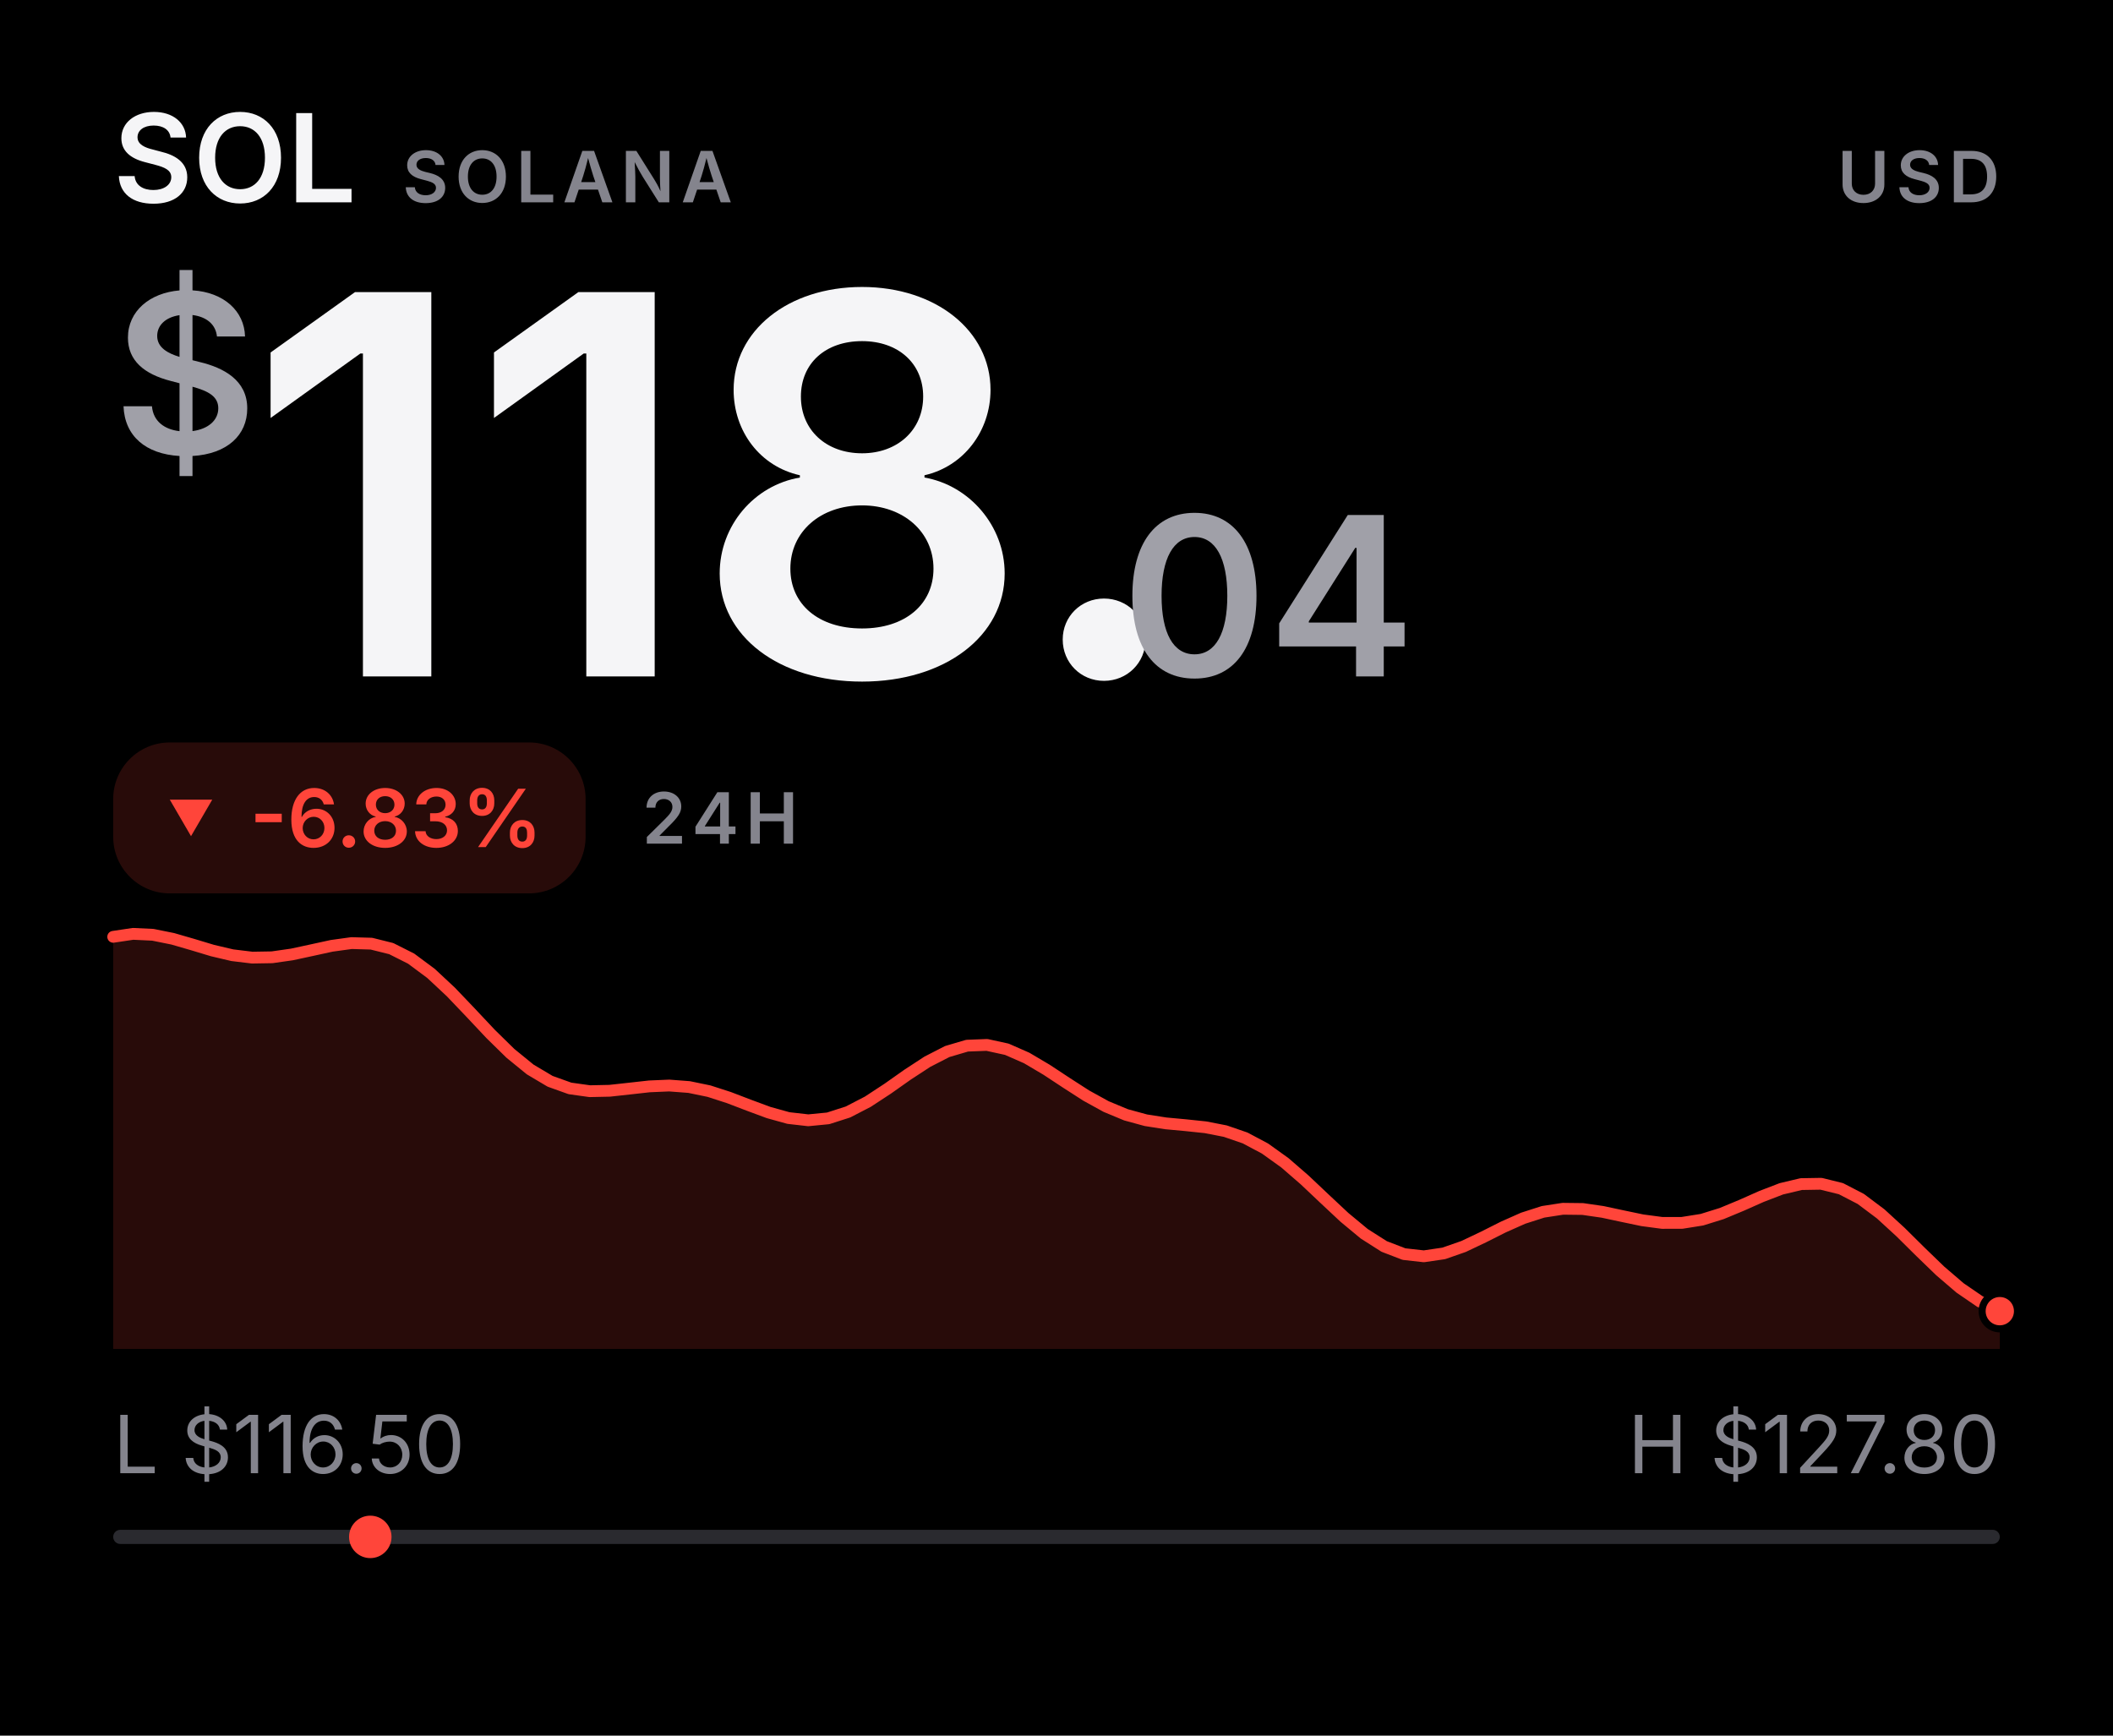
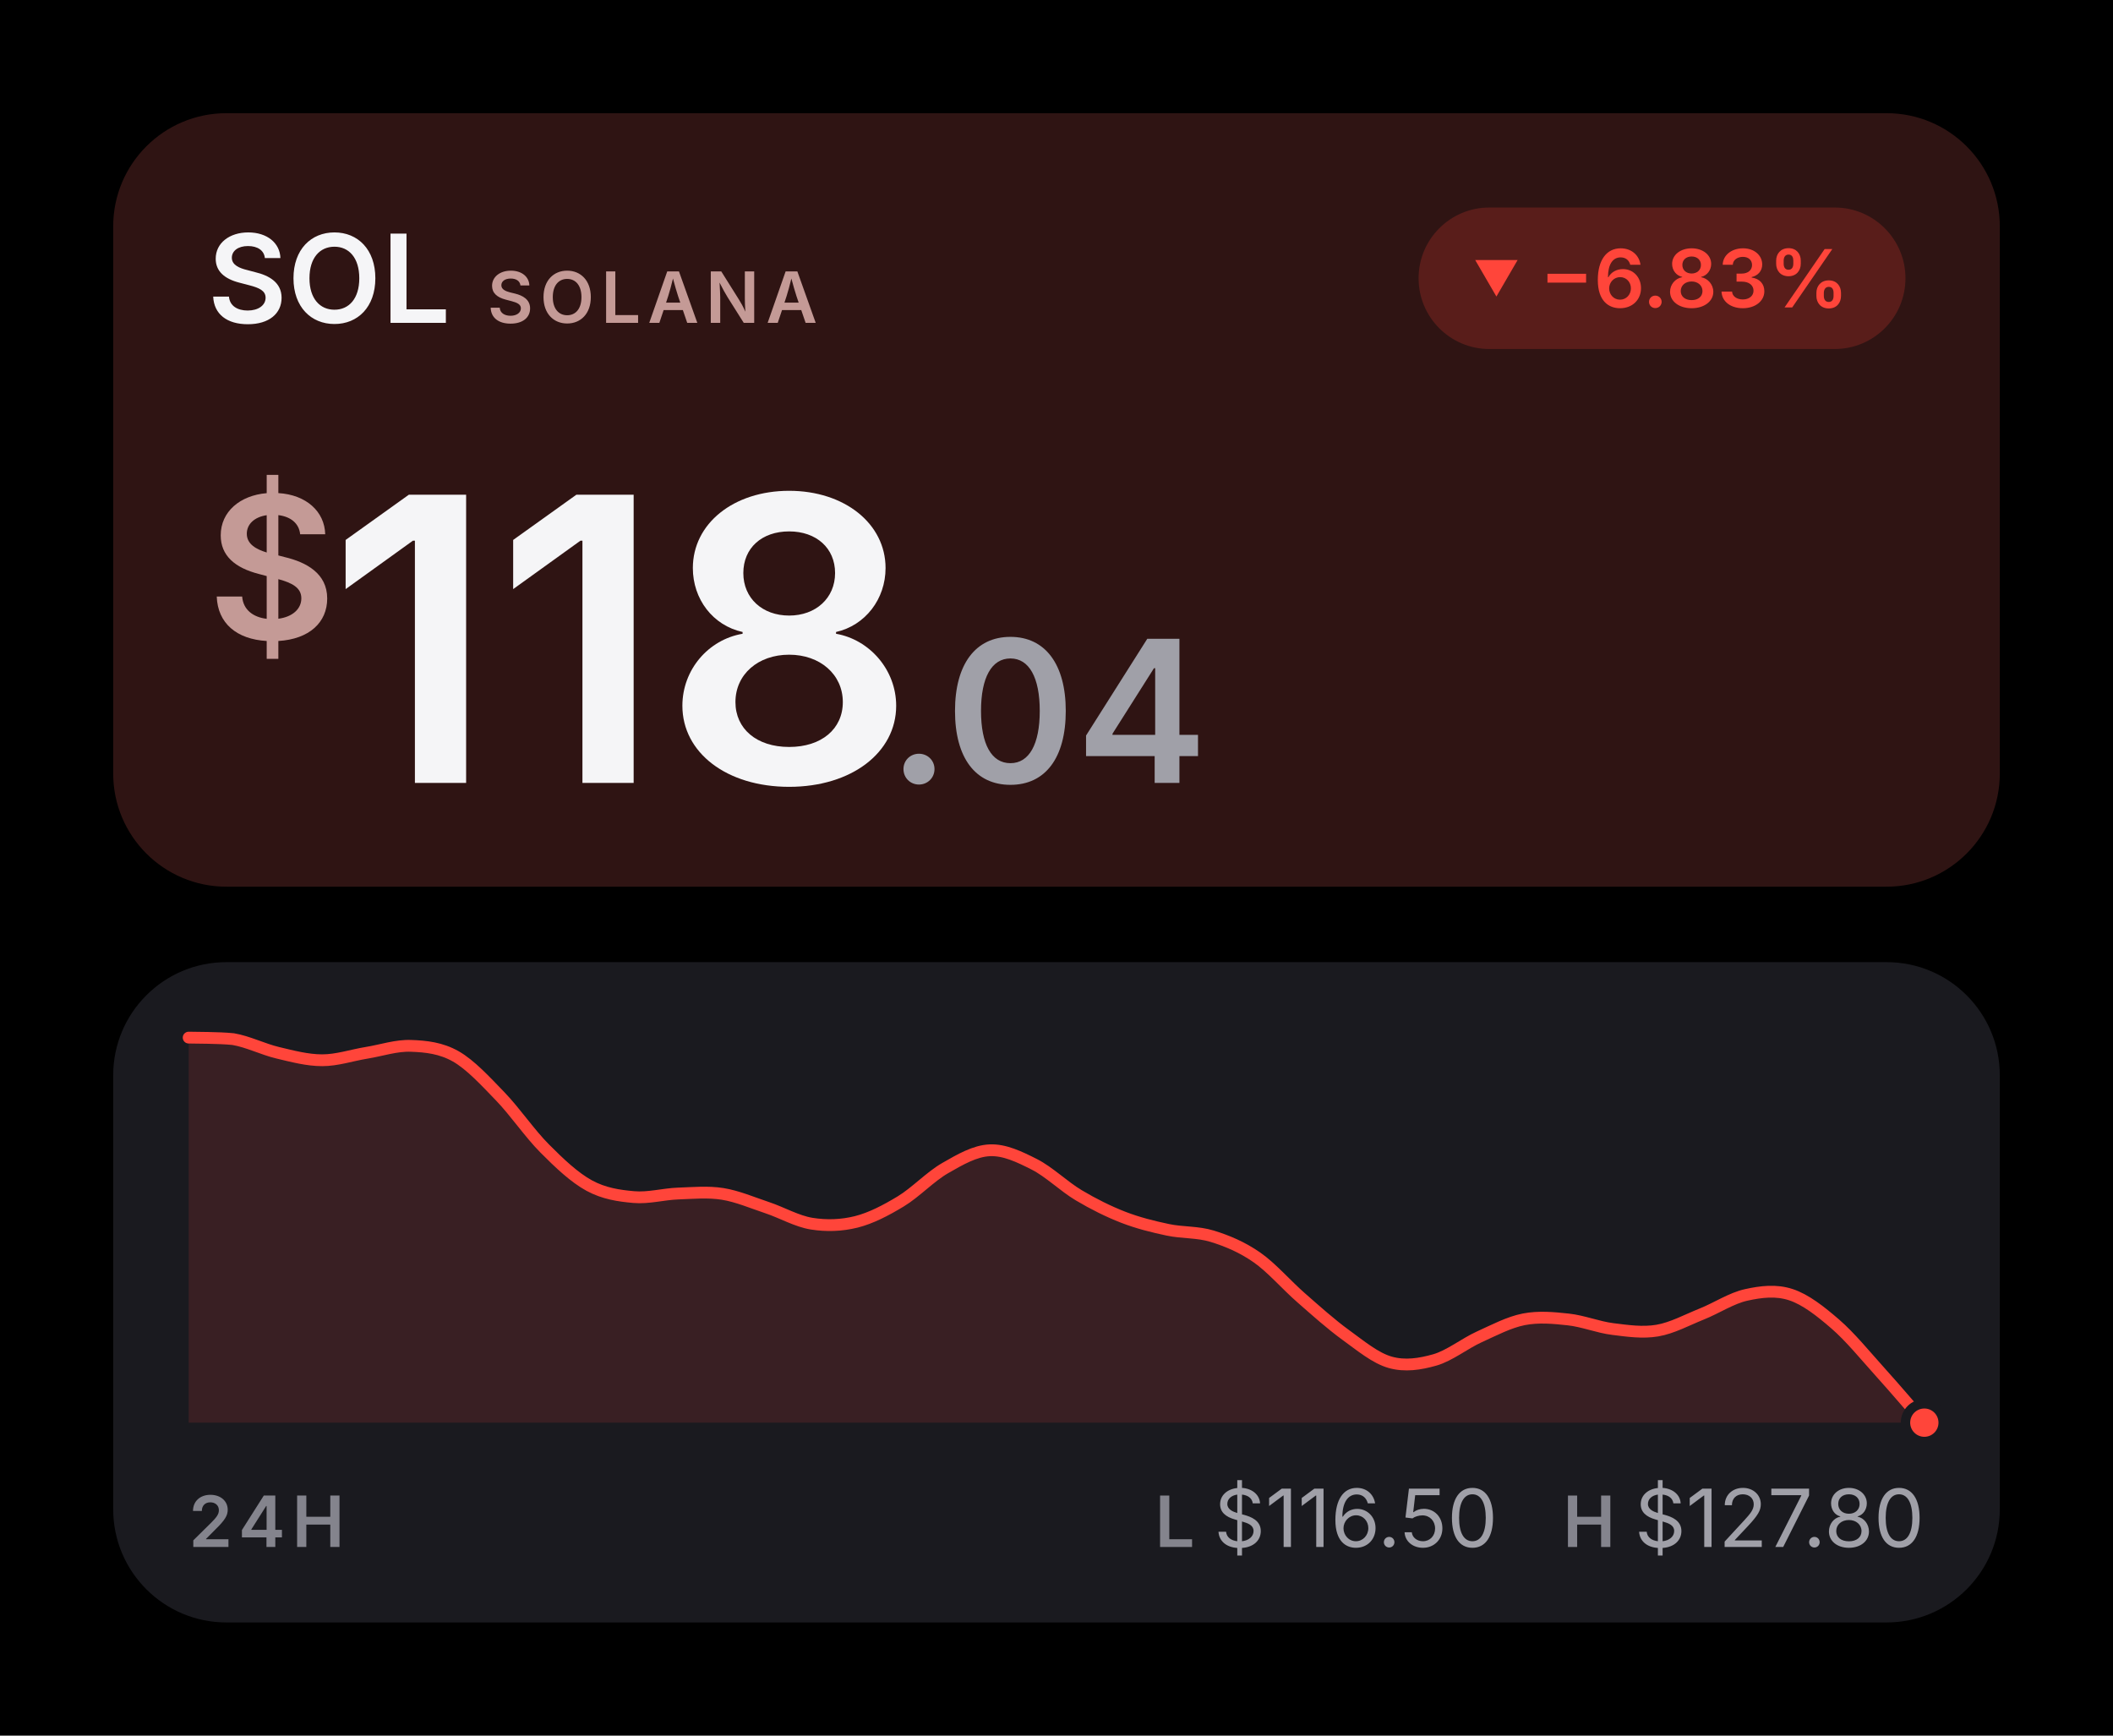
<svg xmlns="http://www.w3.org/2000/svg" width="448" height="368" viewBox="0 0 448 368">
  <rect x="0.00" y="0.00" width="448.00" height="368.00" fill="#000000" />
-   <text x="24.00" y="42.90" font-family="Inter" font-size="26.00" font-weight="600" fill="#f5f5f7" text-anchor="start">SOL</text>
-   <text x="85.33" y="42.90" font-family="Inter" font-size="15.00" font-weight="600" fill="#84848d" text-anchor="start" letter-spacing="1.40">SOLANA</text>
-   <text x="424.00" y="42.90" font-family="Inter" font-size="15.00" font-weight="600" fill="#84848d" text-anchor="end" letter-spacing="1.40">USD</text>
-   <text x="24.00" y="96.20" font-family="Inter" font-size="47.04" font-weight="600" fill="#a0a0a8" text-anchor="start">$</text>
-   <text x="52.23" y="143.42" font-family="Inter" font-size="112.00" font-weight="600" fill="#f5f5f7" text-anchor="start">118.</text>
-   <text x="237.73" y="143.42" font-family="Inter" font-size="47.04" font-weight="600" fill="#a0a0a8" text-anchor="start">04</text>
-   <rect x="24.00" y="157.42" width="100.16" height="32.00" rx="12.00" fill="#ff453a" fill-opacity="0.160" />
-   <path d="M36.00 169.55L40.50 177.29L45.00 169.55Z" fill="#ff453a" />
-   <text x="53.00" y="179.60" font-family="Inter" font-size="17.00" font-weight="600" fill="#ff453a" text-anchor="start">-6.83%</text>
-   <text x="136.16" y="178.88" font-family="Inter" font-size="15.00" font-weight="600" fill="#84848d" text-anchor="start" letter-spacing="1.40">24H</text>
-   <path d="M24.00 198.63L28.21 198.00L32.42 198.20L36.63 199.05L40.84 200.27L45.05 201.54L49.26 202.53L53.47 203.04L57.68 202.97L61.89 202.37L66.11 201.46L70.32 200.54L74.53 199.96L78.74 200.08L82.95 201.13L87.16 203.25L91.37 206.38L95.58 210.31L99.79 214.72L104.00 219.20L108.21 223.33L112.42 226.76L116.63 229.26L120.84 230.77L125.05 231.36L129.26 231.27L133.47 230.81L137.68 230.34L141.89 230.16L146.11 230.48L150.32 231.35L154.53 232.71L158.74 234.32L162.95 235.88L167.16 237.05L171.37 237.53L175.58 237.12L179.79 235.77L184.00 233.59L188.21 230.83L192.42 227.86L196.63 225.11L200.84 222.95L205.05 221.71L209.26 221.55L213.47 222.47L217.68 224.32L221.89 226.81L226.11 229.59L230.32 232.30L234.53 234.62L238.74 236.37L242.95 237.52L247.16 238.18L251.37 238.57L255.58 239.01L259.79 239.83L264.00 241.28L268.21 243.52L272.42 246.54L276.63 250.19L280.84 254.17L285.05 258.11L289.26 261.60L293.47 264.28L297.68 265.90L301.89 266.37L306.11 265.75L310.32 264.28L314.53 262.28L318.74 260.16L322.95 258.29L327.16 256.94L331.37 256.29L335.58 256.34L339.79 256.95L344.00 257.85L348.21 258.73L352.42 259.29L356.63 259.28L360.84 258.61L365.05 257.30L369.26 255.55L373.47 253.68L377.68 252.06L381.89 251.06L386.11 250.99L390.32 252.03L394.53 254.21L398.74 257.37L402.95 261.23L407.16 265.40L411.37 269.47L415.58 273.08L419.79 275.96L424.00 278.00L424.00 286.00L24.00 286.00Z" fill="#ff453a" fill-opacity="0.160" />
-   <path d="M24.00 198.63L28.21 198.00L32.42 198.20L36.63 199.05L40.84 200.27L45.05 201.54L49.26 202.53L53.47 203.04L57.68 202.97L61.89 202.37L66.11 201.46L70.32 200.54L74.53 199.96L78.74 200.08L82.95 201.13L87.16 203.25L91.37 206.38L95.58 210.31L99.79 214.72L104.00 219.20L108.21 223.33L112.42 226.76L116.63 229.26L120.84 230.77L125.05 231.36L129.26 231.27L133.47 230.81L137.68 230.34L141.89 230.16L146.11 230.48L150.32 231.35L154.53 232.71L158.74 234.32L162.95 235.88L167.16 237.05L171.37 237.53L175.58 237.12L179.79 235.77L184.00 233.59L188.21 230.83L192.42 227.86L196.63 225.11L200.84 222.95L205.05 221.71L209.26 221.55L213.47 222.47L217.68 224.32L221.89 226.81L226.11 229.59L230.32 232.30L234.53 234.62L238.74 236.37L242.95 237.52L247.16 238.18L251.37 238.57L255.58 239.01L259.79 239.83L264.00 241.28L268.21 243.52L272.42 246.54L276.63 250.19L280.84 254.17L285.05 258.11L289.26 261.60L293.47 264.28L297.68 265.90L301.89 266.37L306.11 265.75L310.32 264.28L314.53 262.28L318.74 260.16L322.95 258.29L327.16 256.94L331.37 256.29L335.58 256.34L339.79 256.95L344.00 257.85L348.21 258.73L352.42 259.29L356.63 259.28L360.84 258.61L365.05 257.30L369.26 255.55L373.47 253.68L377.68 252.06L381.89 251.06L386.11 250.99L390.32 252.03L394.53 254.21L398.74 257.37L402.95 261.23L407.16 265.40L411.37 269.47L415.58 273.08L419.79 275.96L424.00 278.00" fill="none" stroke="#ff453a" stroke-width="2.50" stroke-linecap="round" stroke-linejoin="round" />
-   <circle cx="424.00" cy="278.00" r="4.50" fill="#000000" />
-   <circle cx="424.00" cy="278.00" r="3.00" fill="#ff453a" />
-   <text x="24.00" y="312.36" font-family="Inter" font-size="17.00" font-weight="400" fill="#84848d" text-anchor="start">L $116.50</text>
-   <text x="424.00" y="312.36" font-family="Inter" font-size="17.00" font-weight="400" fill="#84848d" text-anchor="end">H $127.80</text>
-   <rect x="24.00" y="324.36" width="400.00" height="3.00" rx="1.50" fill="#2a2a2f" />
-   <circle cx="78.51" cy="325.86" r="4.50" fill="#ff453a" />
+   <rect x="24.00" y="24.00" width="400.00" height="164.00" rx="24.00" fill="#2f1413" />
+   <rect x="300.77" y="44.00" width="103.23" height="30.00" rx="15.00" fill="#ff453a" fill-opacity="0.200" />
+   <path d="M312.77 55.13L317.27 62.87L321.77 55.13Z" fill="#ff453a" />
+   <text x="392.00" y="65.18" font-family="Inter" font-size="17.00" font-weight="600" fill="#ff453a" text-anchor="end">−6.83%</text>
+   <text x="44.00" y="68.45" font-family="Inter" font-size="26.00" font-weight="600" fill="#f5f5f7" text-anchor="start">SOL</text>
+   <text x="103.33" y="68.45" font-family="Inter" font-size="15.00" font-weight="600" fill="#c49a96" text-anchor="start" letter-spacing="1.40">SOLANA</text>
+   <text x="44.00" y="135.47" font-family="Inter" font-size="42.00" font-weight="600" fill="#c49a96" text-anchor="start">$</text>
+   <text x="69.42" y="166.00" font-family="Inter" font-size="84.00" font-weight="600" fill="#f5f5f7" text-anchor="start">118</text>
+   <text x="188.15" y="166.00" font-family="Inter" font-size="42.00" font-weight="600" fill="#a0a0a8" text-anchor="start">.04</text>
+   <rect x="24.00" y="204.00" width="400.00" height="140.00" rx="24.00" fill="#1a1a1f" />
+   <text x="40.00" y="328.00" font-family="Inter" font-size="15.00" font-weight="600" fill="#84848d" text-anchor="start" letter-spacing="1.40">24H</text>
+   <text x="408.00" y="328.00" font-family="Inter" font-size="17.00" font-weight="400" fill="#a0a0a8" text-anchor="end">$127.80</text>
+   <text x="342.53" y="328.00" font-family="Inter" font-size="15.00" font-weight="600" fill="#84848d" text-anchor="end">H</text>
+   <text x="317.55" y="328.00" font-family="Inter" font-size="17.00" font-weight="400" fill="#a0a0a8" text-anchor="end">$116.50</text>
+   <text x="253.35" y="328.00" font-family="Inter" font-size="15.00" font-weight="600" fill="#84848d" text-anchor="end">L</text>
+   <path d="M40.00 220.00C41.57 220.05 46.29 220.00 49.44 220.32C52.58 220.85 55.73 222.46 58.87 223.21C62.02 223.96 65.16 224.80 68.31 224.80C71.45 224.81 74.60 223.73 77.74 223.22C80.89 222.71 84.03 221.62 87.18 221.75C90.32 221.87 93.47 222.19 96.62 223.97C99.76 225.76 102.91 229.20 106.05 232.45C109.20 235.71 112.34 240.36 115.49 243.51C118.63 246.67 121.78 249.65 124.92 251.37C128.07 253.08 131.21 253.53 134.36 253.81C137.50 254.09 140.65 253.17 143.79 253.06C146.94 252.95 150.09 252.64 153.23 253.14C156.38 253.65 159.52 255.01 162.67 256.06C165.81 257.11 168.96 258.95 172.10 259.45C175.25 259.95 178.39 259.85 181.54 259.07C184.68 258.28 187.83 256.63 190.97 254.73C194.12 252.83 197.26 249.46 200.41 247.66C203.56 245.85 206.70 244.02 209.85 243.89C212.99 243.75 216.14 245.27 219.28 246.86C222.43 248.45 225.57 251.56 228.72 253.43C231.86 255.30 235.01 256.87 238.15 258.09C241.30 259.31 244.44 260.08 247.59 260.75C250.74 261.42 253.88 261.15 257.03 262.12C260.17 263.09 263.32 264.40 266.46 266.58C269.61 268.76 272.75 272.45 275.90 275.19C279.04 277.94 282.19 280.77 285.33 283.05C288.48 285.33 291.62 287.97 294.77 288.85C297.91 289.73 301.06 289.23 304.21 288.34C307.35 287.44 310.50 284.88 313.64 283.45C316.79 282.02 319.93 280.35 323.08 279.73C326.22 279.12 329.37 279.42 332.51 279.76C335.66 280.10 338.80 281.40 341.95 281.79C345.09 282.18 348.24 282.65 351.38 282.12C354.53 281.59 357.68 279.86 360.82 278.60C363.97 277.34 367.11 275.23 370.26 274.55C373.40 273.86 376.55 273.47 379.69 274.50C382.84 275.53 385.98 278.02 389.13 280.74C392.27 283.46 395.42 287.33 398.56 290.82C401.71 294.30 406.43 299.84 408.00 301.64L408.00 301.64L40.00 301.64Z" fill="#ff453a" fill-opacity="0.140" />
+   <path d="M40.00 220.00C41.57 220.05 46.29 220.00 49.44 220.32C52.58 220.85 55.73 222.46 58.87 223.21C62.02 223.96 65.16 224.80 68.31 224.80C71.45 224.81 74.60 223.73 77.74 223.22C80.89 222.71 84.03 221.62 87.18 221.75C90.32 221.87 93.47 222.19 96.62 223.97C99.76 225.76 102.91 229.20 106.05 232.45C109.20 235.71 112.34 240.36 115.49 243.51C118.63 246.67 121.78 249.65 124.92 251.37C128.07 253.08 131.21 253.53 134.36 253.81C137.50 254.09 140.65 253.17 143.79 253.06C146.94 252.95 150.09 252.64 153.23 253.14C156.38 253.65 159.52 255.01 162.67 256.06C165.81 257.11 168.96 258.95 172.10 259.45C175.25 259.95 178.39 259.85 181.54 259.07C184.68 258.28 187.83 256.63 190.97 254.73C194.12 252.83 197.26 249.46 200.41 247.66C203.56 245.85 206.70 244.02 209.85 243.89C212.99 243.75 216.14 245.27 219.28 246.86C222.43 248.45 225.57 251.56 228.72 253.43C231.86 255.30 235.01 256.87 238.15 258.09C241.30 259.31 244.44 260.08 247.59 260.75C250.74 261.42 253.88 261.15 257.03 262.12C260.17 263.09 263.32 264.40 266.46 266.58C269.61 268.76 272.75 272.45 275.90 275.19C279.04 277.94 282.19 280.77 285.33 283.05C288.48 285.33 291.62 287.97 294.77 288.85C297.91 289.73 301.06 289.23 304.21 288.34C307.35 287.44 310.50 284.88 313.64 283.45C316.79 282.02 319.93 280.35 323.08 279.73C326.22 279.12 329.37 279.42 332.51 279.76C335.66 280.10 338.80 281.40 341.95 281.79C345.09 282.18 348.24 282.65 351.38 282.12C354.53 281.59 357.68 279.86 360.82 278.60C363.97 277.34 367.11 275.23 370.26 274.55C373.40 273.86 376.55 273.47 379.69 274.50C382.84 275.53 385.98 278.02 389.13 280.74C392.27 283.46 395.42 287.33 398.56 290.82C401.71 294.30 406.43 299.84 408.00 301.64" fill="none" stroke="#ff453a" stroke-width="2.50" stroke-linecap="round" stroke-linejoin="round" />
+   <circle cx="408.00" cy="301.64" r="5.00" fill="#1a1a1f" />
+   <circle cx="408.00" cy="301.64" r="3.00" fill="#ff453a" />
</svg>
